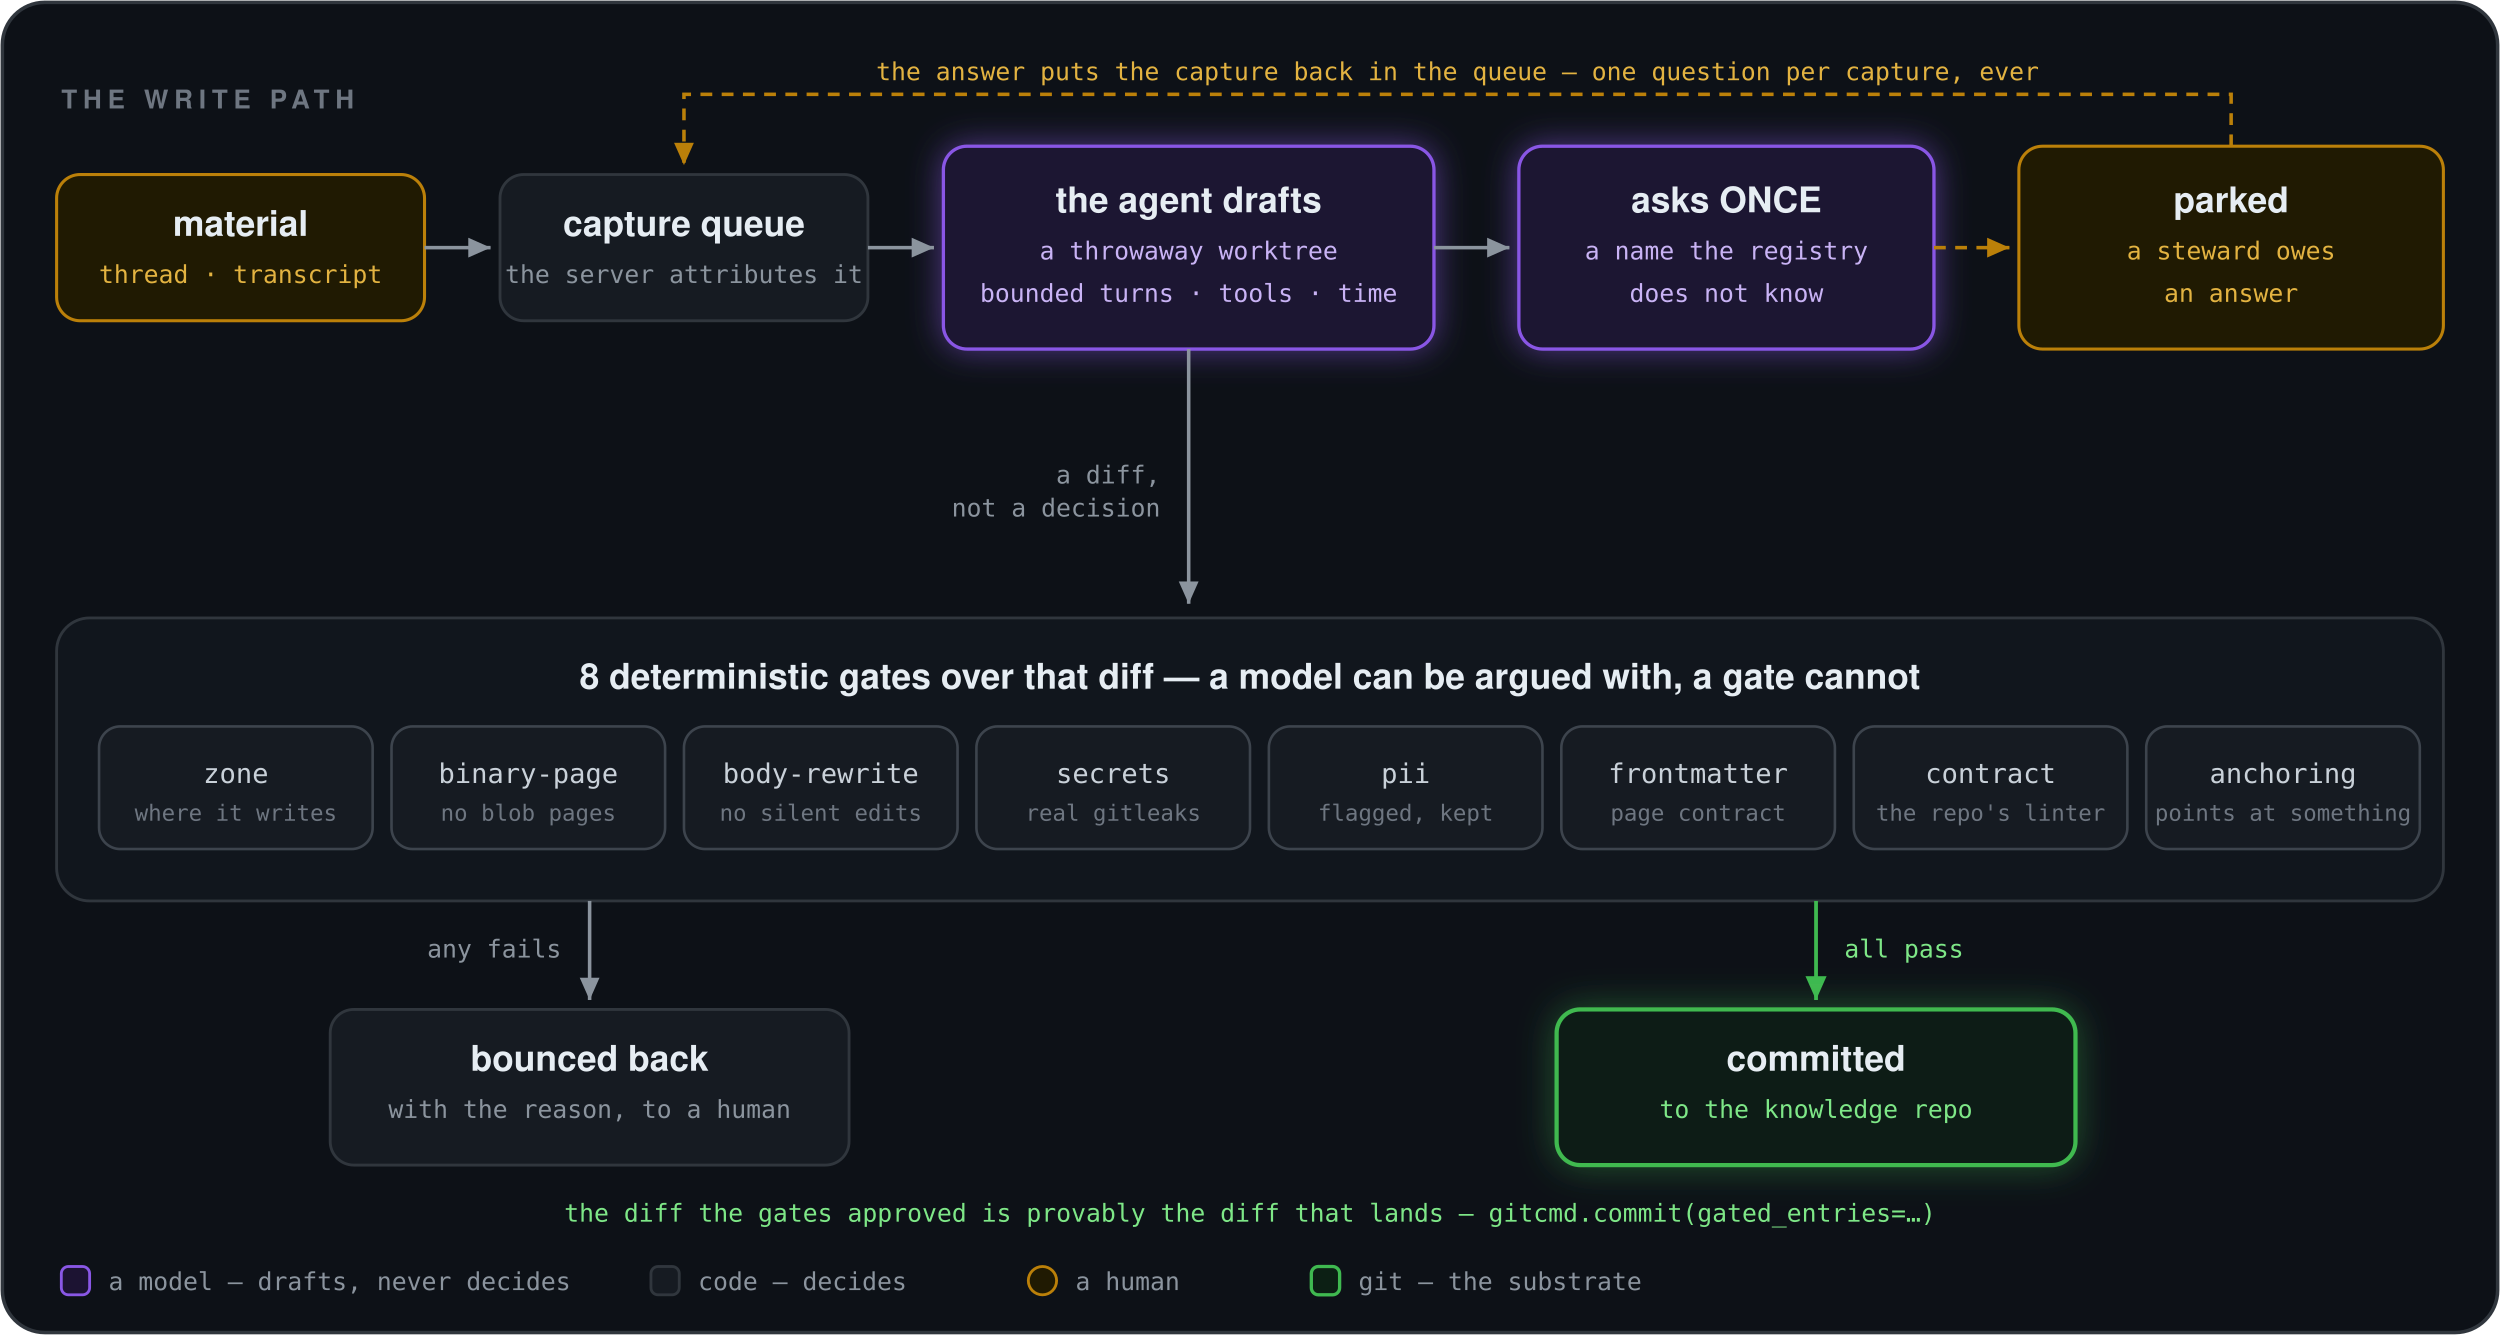
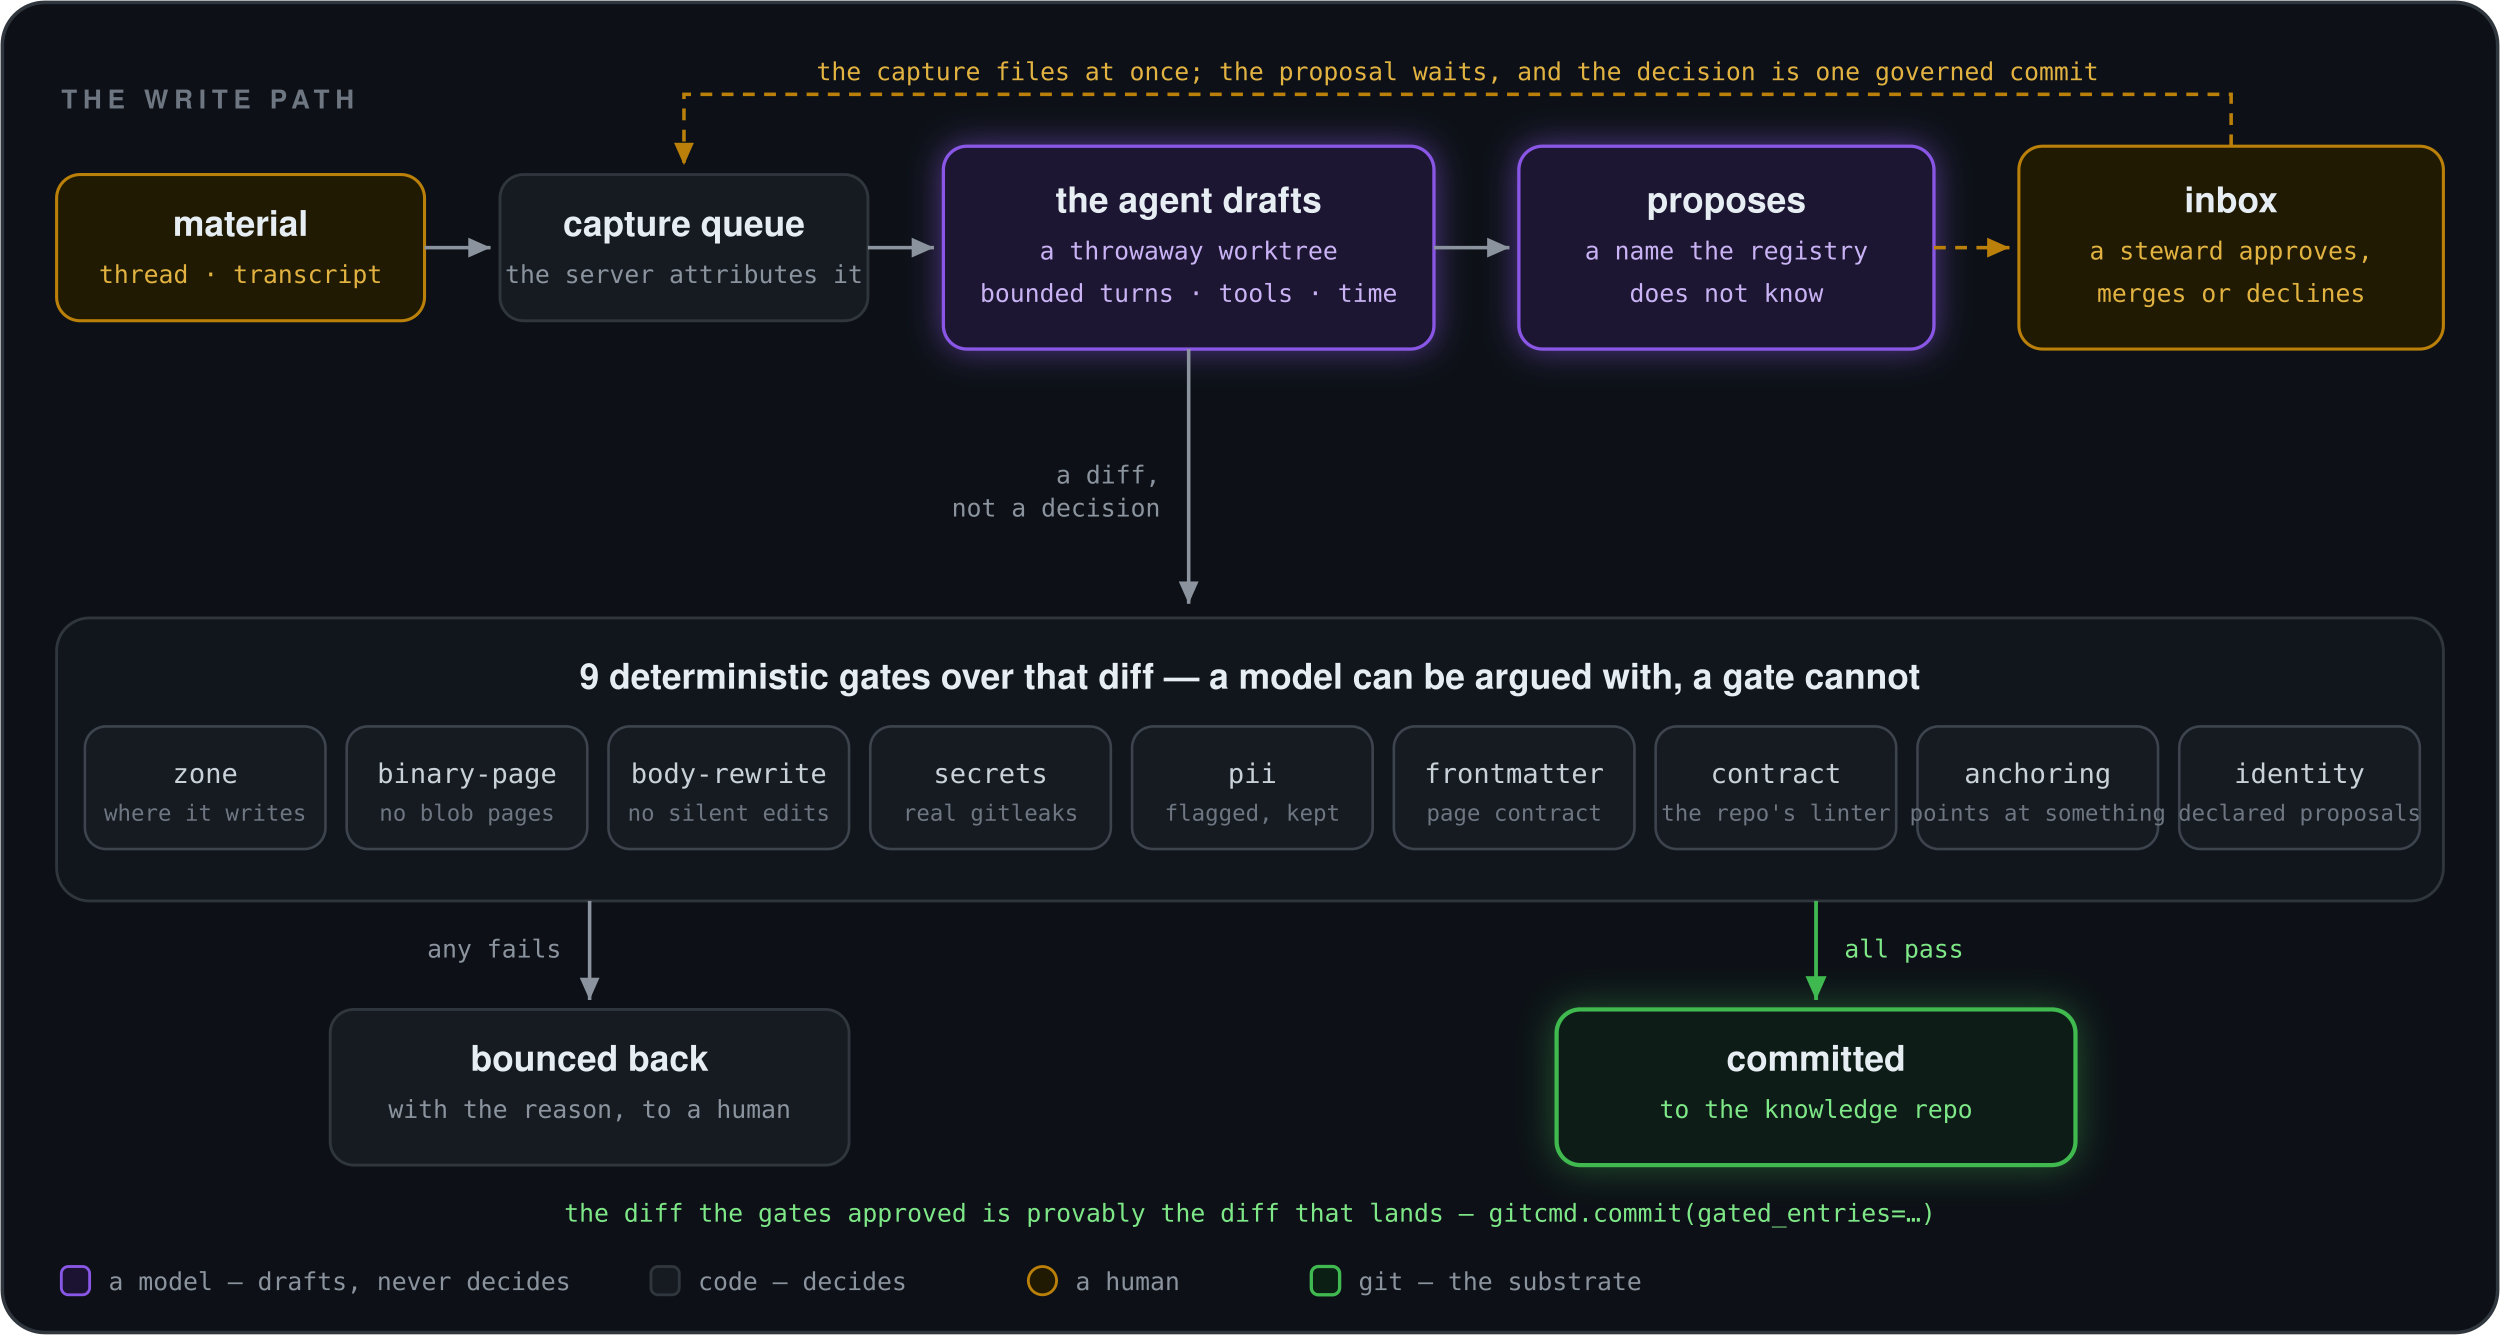
<svg xmlns="http://www.w3.org/2000/svg" viewBox="0 0 1060 566" font-family="ui-sans-serif, -apple-system, 'Segoe UI', Helvetica, Arial, sans-serif">
  <defs>
    <marker id="arr" viewBox="0 0 10 10" refX="9" refY="5" markerWidth="7" markerHeight="7" orient="auto-start-reverse">
      <path d="M 0 1 L 9 5 L 0 9 z" fill="#8b949e" />
    </marker>
    <marker id="arrh" viewBox="0 0 10 10" refX="9" refY="5" markerWidth="7" markerHeight="7" orient="auto-start-reverse">
      <path d="M 0 1 L 9 5 L 0 9 z" fill="#bb8009" />
    </marker>
    <marker id="arrg" viewBox="0 0 10 10" refX="9" refY="5" markerWidth="7" markerHeight="7" orient="auto-start-reverse">
      <path d="M 0 1 L 9 5 L 0 9 z" fill="#3fb950" />
    </marker>
    <filter id="glow" x="-40%" y="-40%" width="180%" height="180%">
      <feDropShadow dx="0" dy="0" stdDeviation="7" flood-color="#8957e5" flood-opacity="0.55" />
    </filter>
    <filter id="glowT" x="-40%" y="-40%" width="180%" height="180%">
      <feDropShadow dx="0" dy="0" stdDeviation="8" flood-color="#3fb950" flood-opacity="0.40" />
    </filter>
    <style>
      .node   { fill:#161b22; stroke:#30363d; stroke-width:1.2; }
      .band   { fill:#11161d; stroke:#30363d; stroke-width:1.2; }
      .chip   { fill:#161b22; stroke:#3d444d; stroke-width:1.1; }
      .agent  { fill:#1c1332; stroke:#8957e5; stroke-width:1.4; }
      .human  { fill:#201a02; stroke:#bb8009; stroke-width:1.3; }
      .truth  { fill:#0c1f14; stroke:#3fb950; stroke-width:1.8; }
      .title  { fill:#e6edf3; font-size:15px; font-weight:600; text-anchor:middle; }
      .chipT  { fill:#c9d1d9; font-size:11.5px; text-anchor:middle; font-family:ui-monospace,SFMono-Regular,Menlo,monospace; }
      .chipN  { fill:#6e7681; font-size:9.5px; text-anchor:middle; font-family:ui-monospace,SFMono-Regular,Menlo,monospace; }
      .tag    { fill:#8b949e; font-size:10.5px; text-anchor:middle; font-family:ui-monospace,SFMono-Regular,Menlo,monospace; }
      .tagA   { fill:#c9b3f5; font-size:10.5px; text-anchor:middle; font-family:ui-monospace,SFMono-Regular,Menlo,monospace; }
      .tagH   { fill:#e3b341; font-size:10.5px; text-anchor:middle; font-family:ui-monospace,SFMono-Regular,Menlo,monospace; }
      .tagT   { fill:#7ee787; font-size:10.5px; text-anchor:middle; font-family:ui-monospace,SFMono-Regular,Menlo,monospace; }
      .edge   { stroke:#8b949e; stroke-width:1.5; fill:none; }
      .edgeH  { stroke:#bb8009; stroke-width:1.5; fill:none; stroke-dasharray:5 4; }
      .edgeT  { stroke:#3fb950; stroke-width:1.6; fill:none; }
      .elab   { fill:#8b949e; font-size:10.5px; font-family:ui-monospace,SFMono-Regular,Menlo,monospace; }
      .elabH  { fill:#e3b341; font-size:10.5px; font-family:ui-monospace,SFMono-Regular,Menlo,monospace; }
      .elabT  { fill:#7ee787; font-size:10.5px; font-family:ui-monospace,SFMono-Regular,Menlo,monospace; }
      .sect   { fill:#6e7681; font-size:11px; font-weight:600; letter-spacing:2.5px; }
    </style>
  </defs>
  <rect x="1" y="1" width="1058" height="564" rx="18" fill="#0d1117" stroke="#30363d" stroke-width="1.5" />
  <text x="26" y="46" class="sect">THE WRITE PATH</text>
  <rect class="human" x="24" y="74" width="156" height="62" rx="10" />
  <text x="102" y="100" class="title">material</text>
  <text x="102" y="120" class="tagH">thread · transcript</text>
  <rect class="node" x="212" y="74" width="156" height="62" rx="10" />
  <text x="290" y="100" class="title">capture queue</text>
  <text x="290" y="120" class="tag">the server attributes it</text>
  <line class="edge" x1="180" y1="105" x2="208" y2="105" marker-end="url(#arr)" />
  <rect class="agent" x="400" y="62" width="208" height="86" rx="10" filter="url(#glow)" />
  <text x="504" y="90" class="title">the agent drafts</text>
  <text x="504" y="110" class="tagA">a throwaway worktree</text>
  <text x="504" y="128" class="tagA">bounded turns · tools · time</text>
  <line class="edge" x1="368" y1="105" x2="396" y2="105" marker-end="url(#arr)" />
  <rect class="agent" x="644" y="62" width="176" height="86" rx="10" filter="url(#glow)" />
-   <text x="732" y="90" class="title">asks ONCE</text>
+   <text x="732" y="90" class="title">proposes</text>
  <text x="732" y="110" class="tagA">a name the registry</text>
  <text x="732" y="128" class="tagA">does not know</text>
  <line class="edge" x1="608" y1="105" x2="640" y2="105" marker-end="url(#arr)" />
  <rect class="human" x="856" y="62" width="180" height="86" rx="10" />
-   <text x="946" y="90" class="title">parked</text>
-   <text x="946" y="110" class="tagH">a steward owes</text>
-   <text x="946" y="128" class="tagH">an answer</text>
+   <text x="946" y="90" class="title">inbox</text>
+   <text x="946" y="110" class="tagH">a steward approves,</text>
+   <text x="946" y="128" class="tagH">merges or declines</text>
  <line class="edgeH" x1="820" y1="105" x2="852" y2="105" marker-end="url(#arrh)" />
  <path class="edgeH" d="M 946 62 L 946 40 L 290 40 L 290 70" marker-end="url(#arrh)" />
-   <text x="618" y="34" class="elabH" text-anchor="middle">the answer puts the capture back in the queue — one question per capture, ever</text>
+   <text x="618" y="34" class="elabH" text-anchor="middle">the capture files at once; the proposal waits, and the decision is one governed commit</text>
  <line class="edge" x1="504" y1="148" x2="504" y2="256" marker-end="url(#arr)" />
  <text x="492" y="205" class="elab" text-anchor="end">a diff,</text>
  <text x="492" y="219" class="elab" text-anchor="end">not a decision</text>
  <rect class="band" x="24" y="262" width="1012" height="120" rx="14" />
-   <text x="530" y="292" class="title" font-size="14">8 deterministic gates over that diff — a model can be argued with, a gate cannot</text>
-   <rect class="chip" x="42" y="308" width="116" height="52" rx="9" />
-   <text x="100" y="332" class="chipT">zone</text>
-   <text x="100" y="348" class="chipN">where it writes</text>
-   <rect class="chip" x="166" y="308" width="116" height="52" rx="9" />
-   <text x="224" y="332" class="chipT">binary-page</text>
-   <text x="224" y="348" class="chipN">no blob pages</text>
-   <rect class="chip" x="290" y="308" width="116" height="52" rx="9" />
-   <text x="348" y="332" class="chipT">body-rewrite</text>
-   <text x="348" y="348" class="chipN">no silent edits</text>
-   <rect class="chip" x="414" y="308" width="116" height="52" rx="9" />
-   <text x="472" y="332" class="chipT">secrets</text>
-   <text x="472" y="348" class="chipN">real gitleaks</text>
-   <rect class="chip" x="538" y="308" width="116" height="52" rx="9" />
-   <text x="596" y="332" class="chipT">pii</text>
-   <text x="596" y="348" class="chipN">flagged, kept</text>
-   <rect class="chip" x="662" y="308" width="116" height="52" rx="9" />
-   <text x="720" y="332" class="chipT">frontmatter</text>
-   <text x="720" y="348" class="chipN">page contract</text>
-   <rect class="chip" x="786" y="308" width="116" height="52" rx="9" />
-   <text x="844" y="332" class="chipT">contract</text>
-   <text x="844" y="348" class="chipN">the repo's linter</text>
-   <rect class="chip" x="910" y="308" width="116" height="52" rx="9" />
-   <text x="968" y="332" class="chipT">anchoring</text>
-   <text x="968" y="348" class="chipN">points at something</text>
+   <text x="530" y="292" class="title" font-size="14">9 deterministic gates over that diff — a model can be argued with, a gate cannot</text>
+   <rect class="chip" x="36" y="308" width="102" height="52" rx="9" />
+   <text x="87" y="332" class="chipT">zone</text>
+   <text x="87" y="348" class="chipN">where it writes</text>
+   <rect class="chip" x="147" y="308" width="102" height="52" rx="9" />
+   <text x="198" y="332" class="chipT">binary-page</text>
+   <text x="198" y="348" class="chipN">no blob pages</text>
+   <rect class="chip" x="258" y="308" width="102" height="52" rx="9" />
+   <text x="309" y="332" class="chipT">body-rewrite</text>
+   <text x="309" y="348" class="chipN">no silent edits</text>
+   <rect class="chip" x="369" y="308" width="102" height="52" rx="9" />
+   <text x="420" y="332" class="chipT">secrets</text>
+   <text x="420" y="348" class="chipN">real gitleaks</text>
+   <rect class="chip" x="480" y="308" width="102" height="52" rx="9" />
+   <text x="531" y="332" class="chipT">pii</text>
+   <text x="531" y="348" class="chipN">flagged, kept</text>
+   <rect class="chip" x="591" y="308" width="102" height="52" rx="9" />
+   <text x="642" y="332" class="chipT">frontmatter</text>
+   <text x="642" y="348" class="chipN">page contract</text>
+   <rect class="chip" x="702" y="308" width="102" height="52" rx="9" />
+   <text x="753" y="332" class="chipT">contract</text>
+   <text x="753" y="348" class="chipN">the repo's linter</text>
+   <rect class="chip" x="813" y="308" width="102" height="52" rx="9" />
+   <text x="864" y="332" class="chipT">anchoring</text>
+   <text x="864" y="348" class="chipN">points at something</text>
+   <rect class="chip" x="924" y="308" width="102" height="52" rx="9" />
+   <text x="975" y="332" class="chipT">identity</text>
+   <text x="975" y="348" class="chipN">declared proposals</text>
  <line class="edge" x1="250" y1="382" x2="250" y2="424" marker-end="url(#arr)" />
  <text x="238" y="406" class="elab" text-anchor="end">any fails</text>
  <rect class="node" x="140" y="428" width="220" height="66" rx="10" />
  <text x="250" y="454" class="title" font-size="14">bounced back</text>
  <text x="250" y="474" class="tag">with the reason, to a human</text>
  <line class="edgeT" x1="770" y1="382" x2="770" y2="424" marker-end="url(#arrg)" />
  <text x="782" y="406" class="elabT">all pass</text>
  <rect class="truth" x="660" y="428" width="220" height="66" rx="10" filter="url(#glowT)" />
  <text x="770" y="454" class="title" font-size="14">committed</text>
  <text x="770" y="474" class="tagT">to the knowledge repo</text>
  <text x="530" y="518" class="elabT" text-anchor="middle">the diff the gates approved is provably the diff that lands — gitcmd.commit(gated_entries=…)</text>
  <g transform="translate(26,546)">
    <rect x="0" y="-9" width="12" height="12" rx="3" fill="#1c1332" stroke="#8957e5" stroke-width="1.2" />
    <text x="20" y="1" class="elab">a model — drafts, never decides</text>
    <rect x="250" y="-9" width="12" height="12" rx="3" fill="#161b22" stroke="#30363d" stroke-width="1.2" />
    <text x="270" y="1" class="elab">code — decides</text>
    <rect x="410" y="-9" width="12" height="12" rx="6" fill="#201a02" stroke="#bb8009" stroke-width="1.2" />
    <text x="430" y="1" class="elab">a human</text>
    <rect x="530" y="-9" width="12" height="12" rx="3" fill="#0c1f14" stroke="#3fb950" stroke-width="1.4" />
    <text x="550" y="1" class="elab">git — the substrate</text>
  </g>
</svg>
